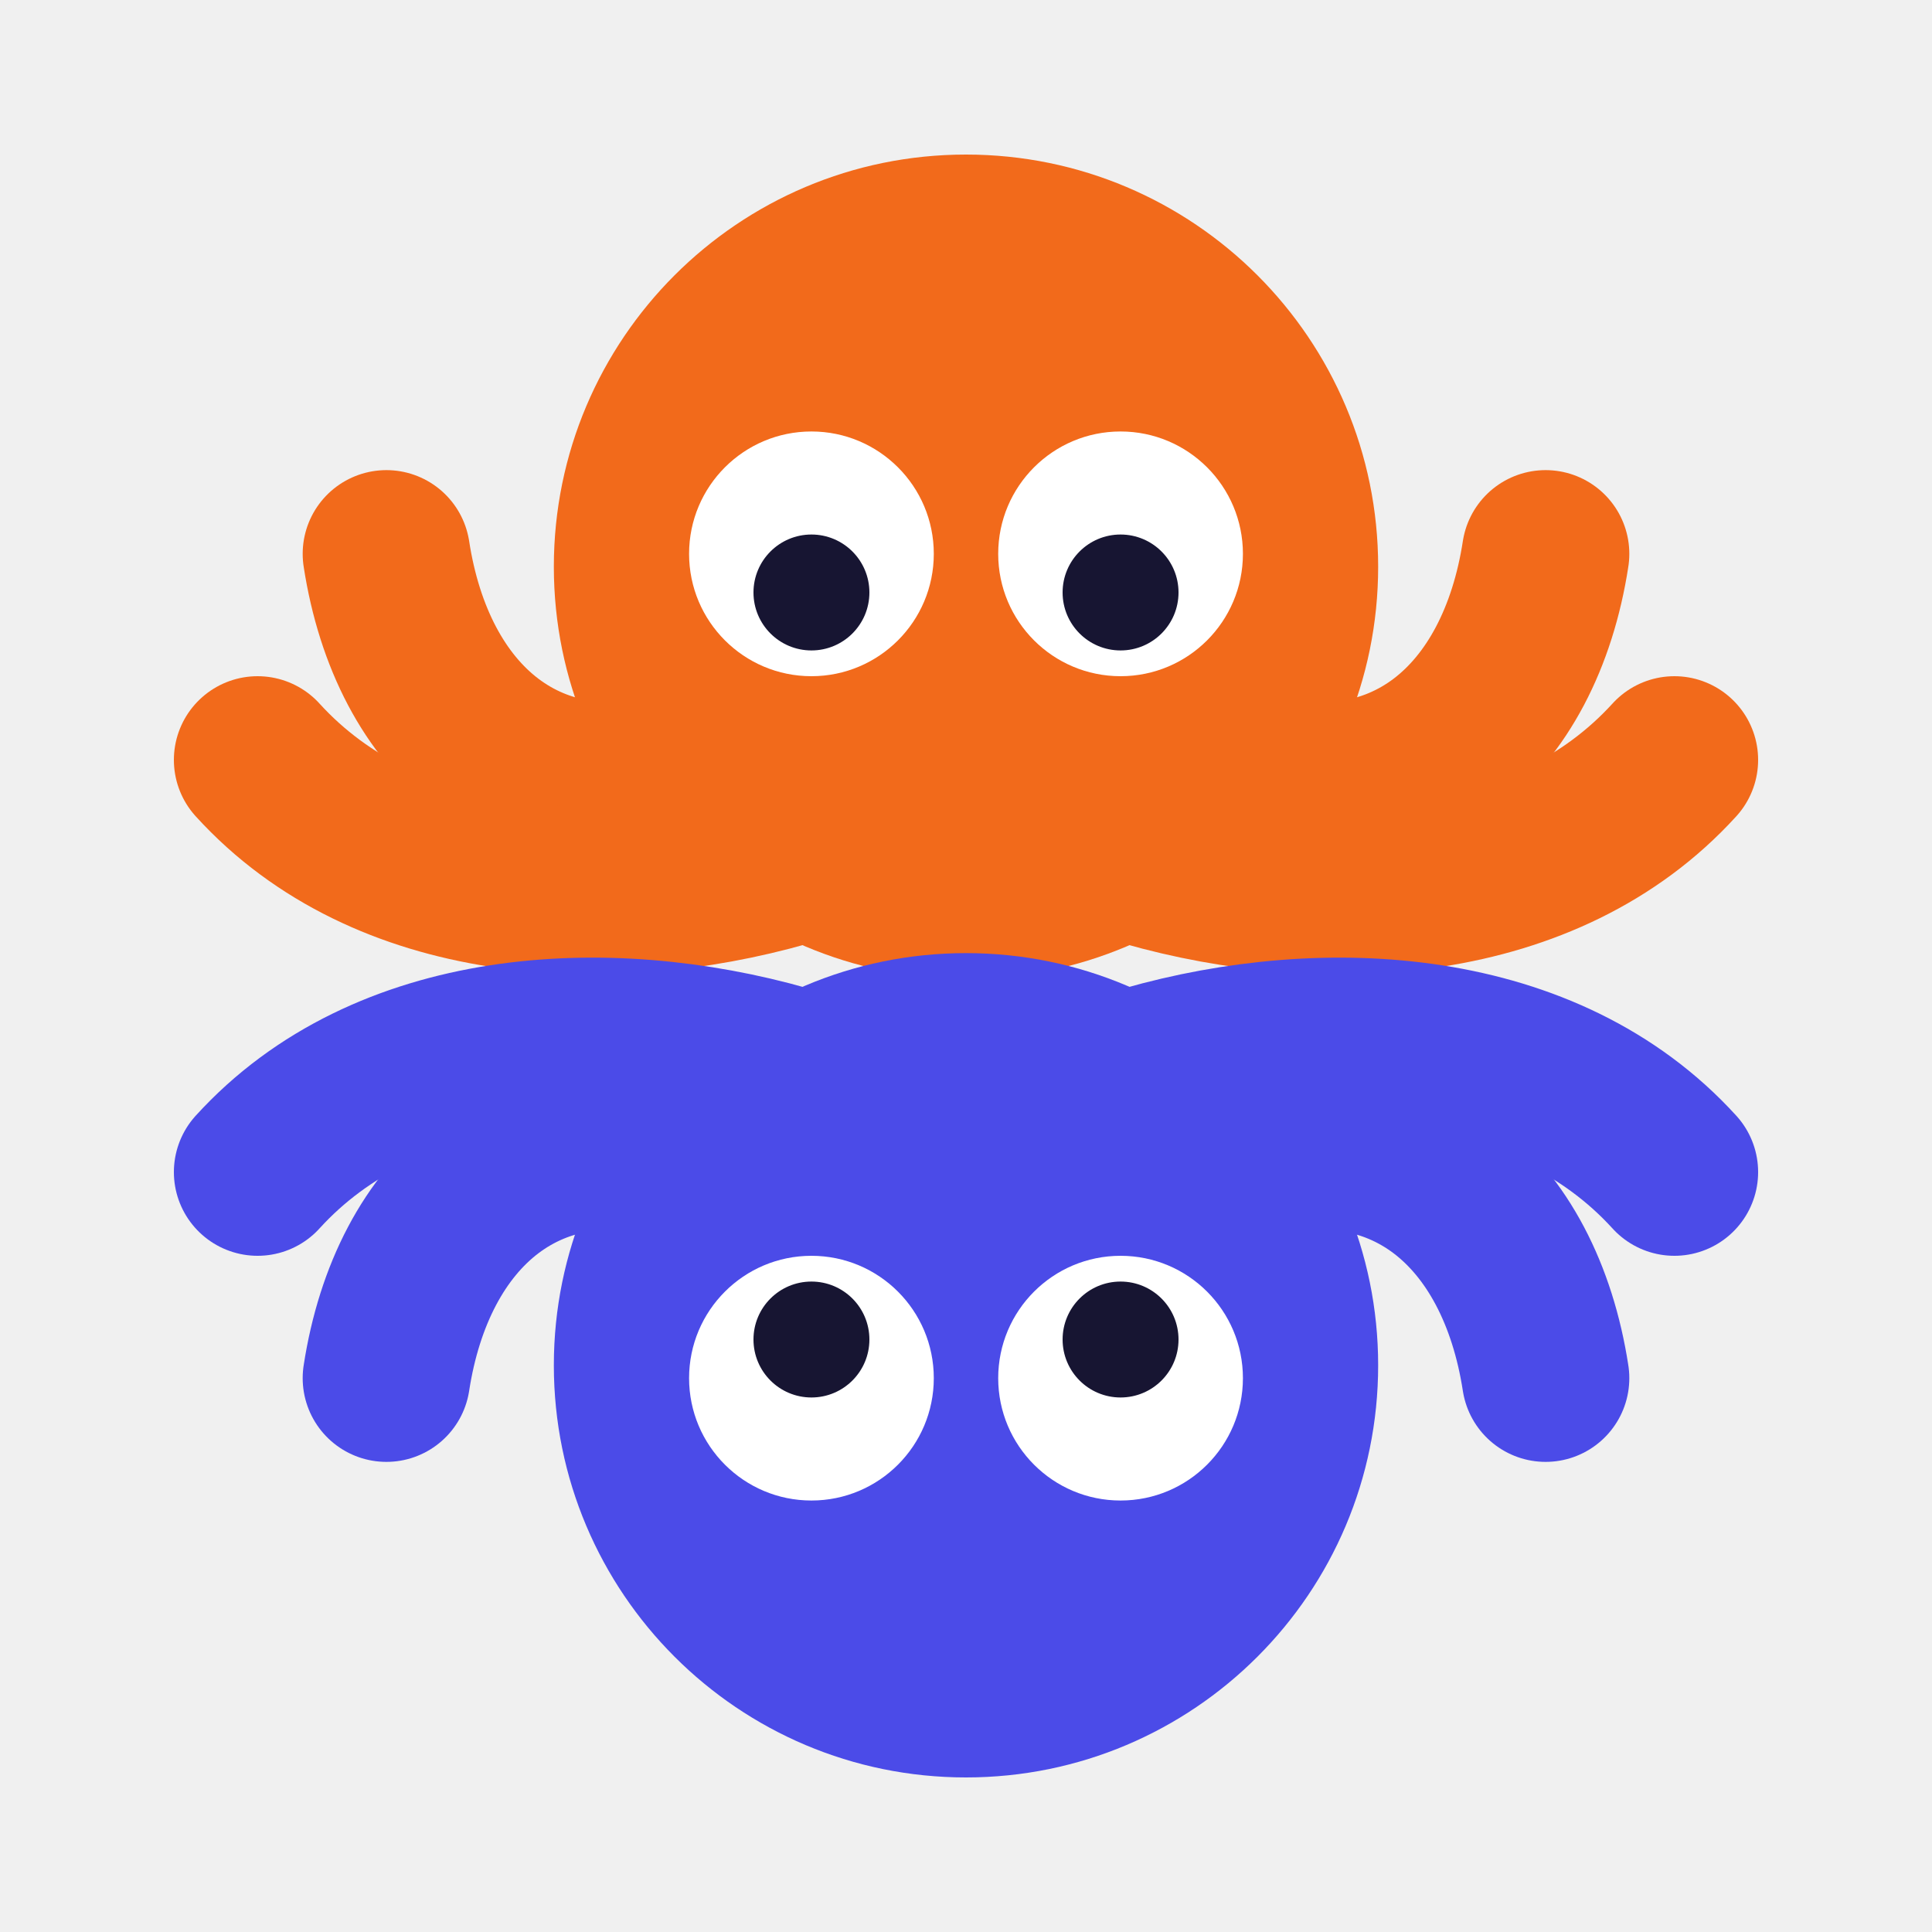
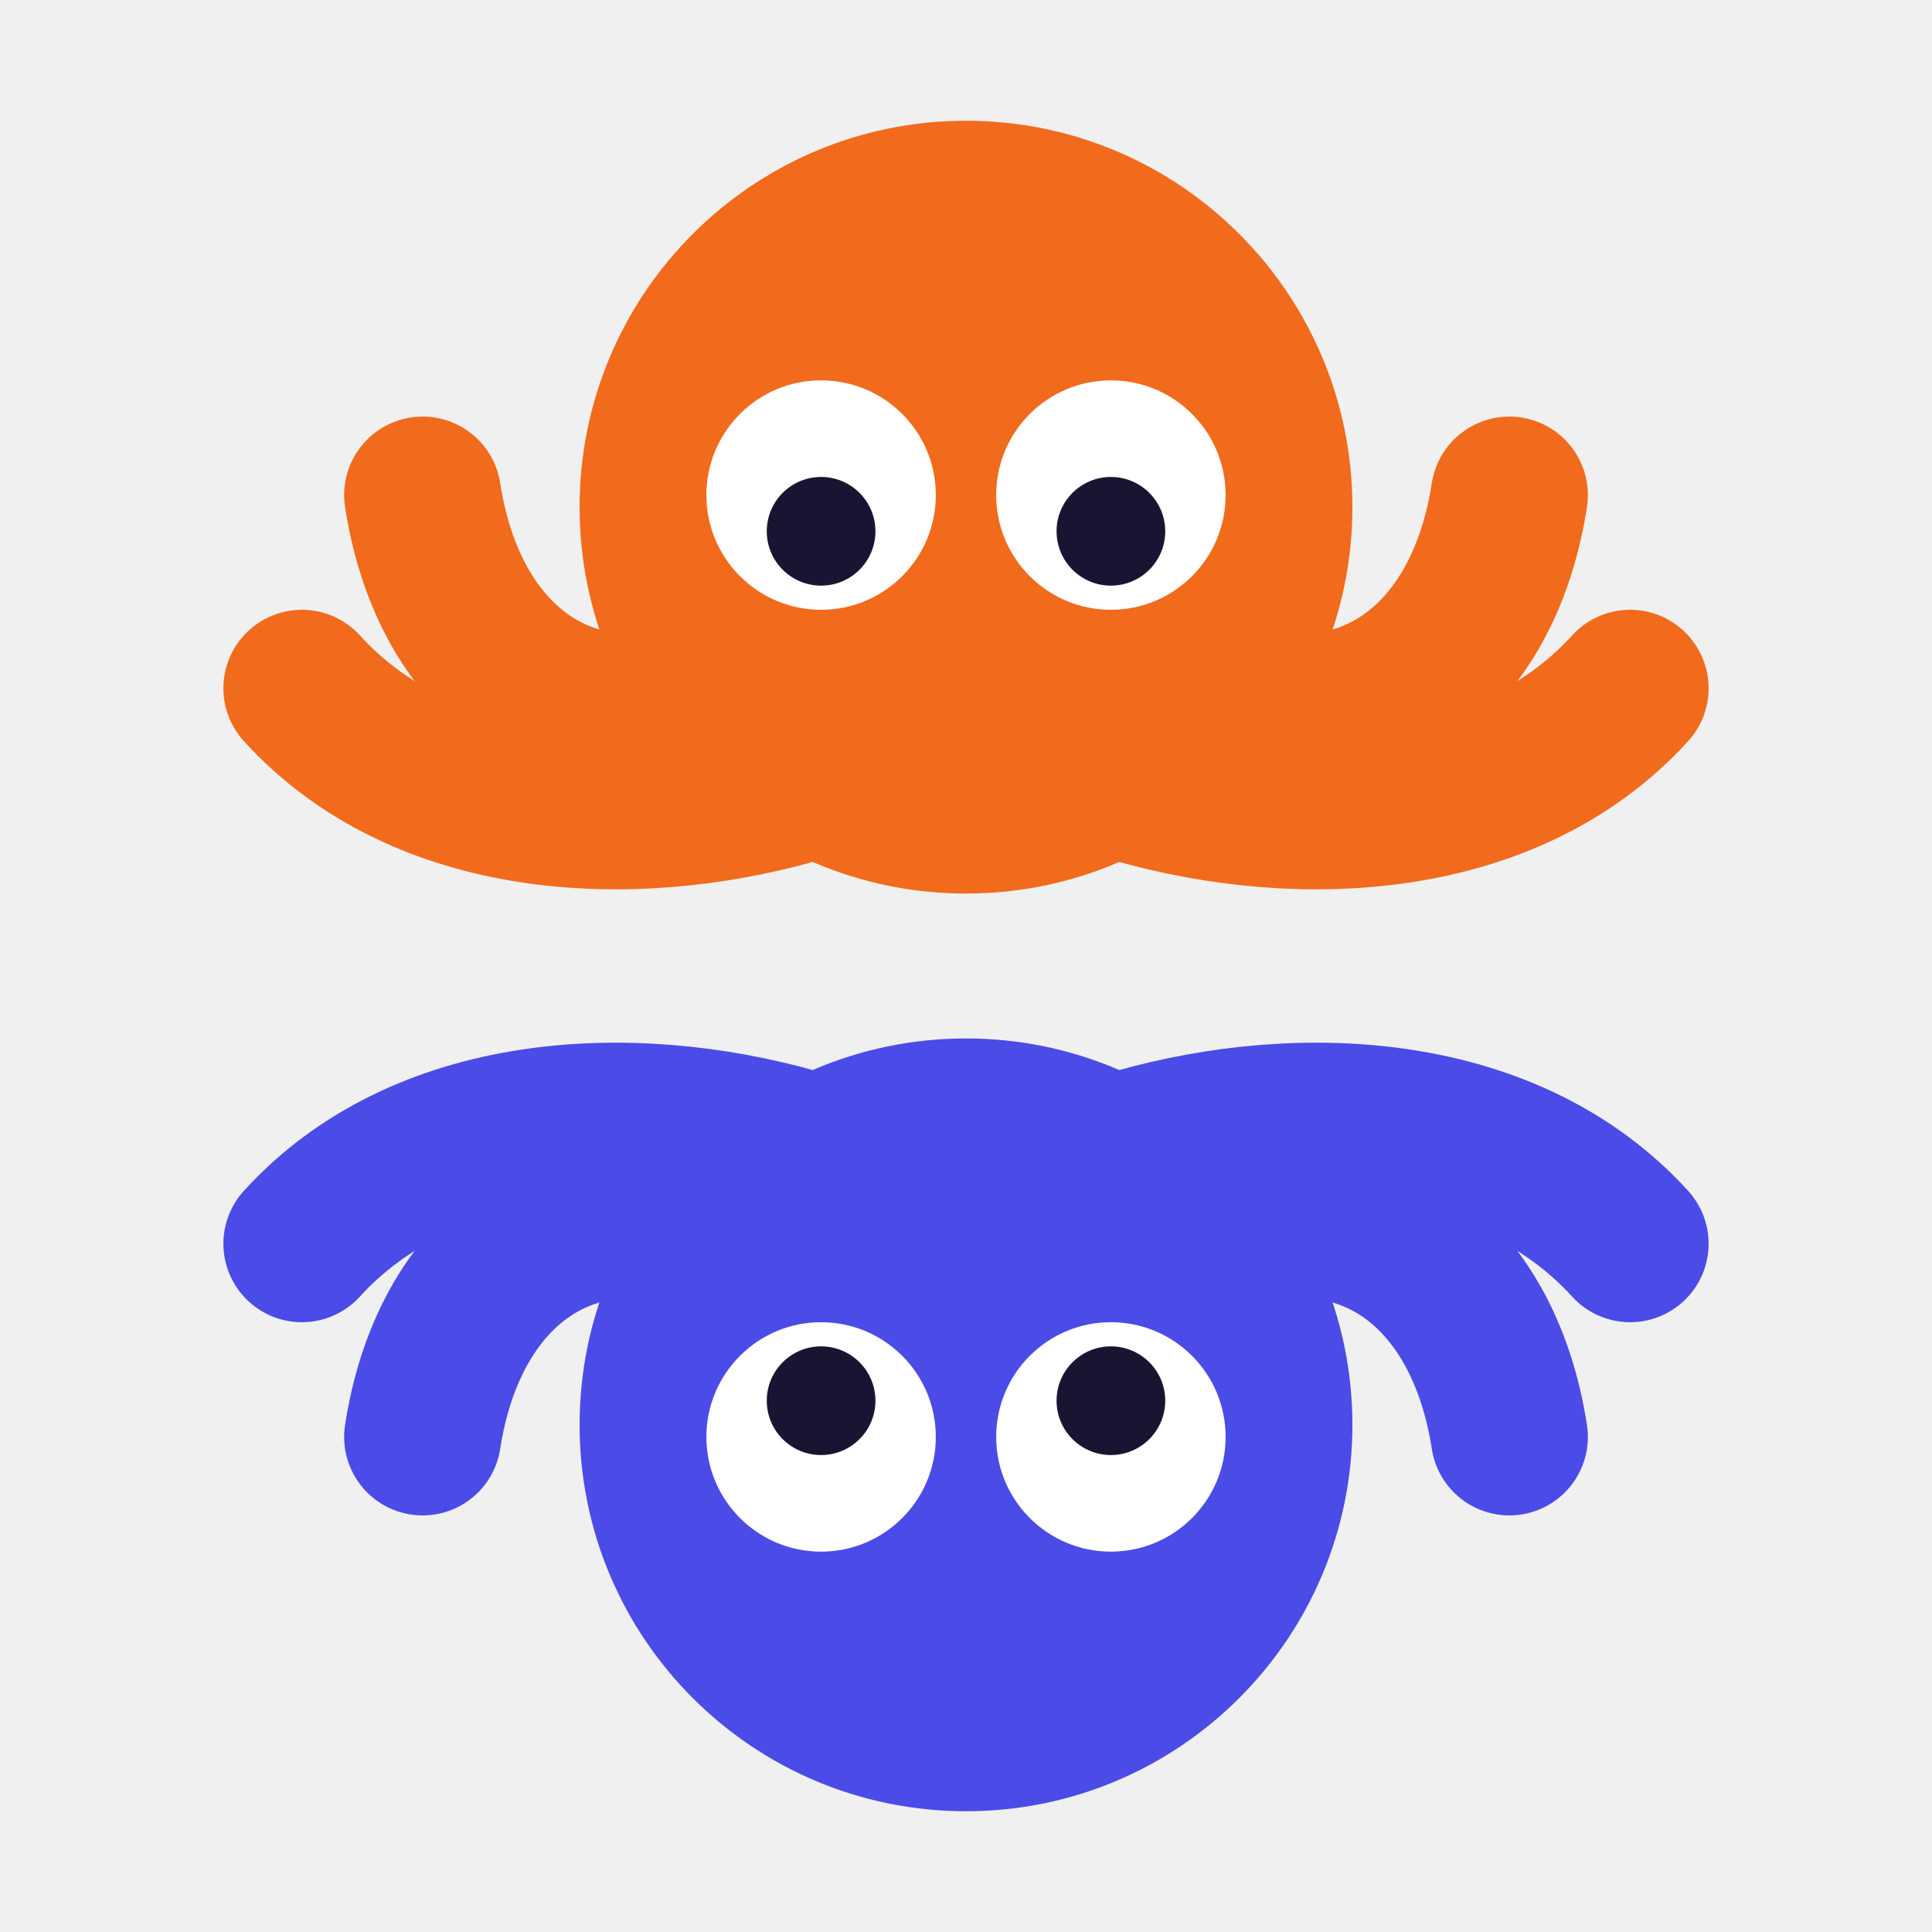
- <svg xmlns="http://www.w3.org/2000/svg" width="300" height="300" viewBox="-30 0 300 300">
-   <g fill="none" stroke="#F26A1B" stroke-width="26" stroke-linecap="round">
-     <path d="M78 120C52 128 34 112 30 86" />
-     <path d="M92 134C64 142 30 140 10 118" />
-     <path d="M162 120C188 128 206 112 210 86" />
-     <path d="M148 134C176 142 210 140 230 118" />
+ <svg xmlns="http://www.w3.org/2000/svg" width="300" height="300" viewBox="-40 -10 320 320">
+   <g transform="translate(0 -14)">
+     <g fill="none" stroke="#F26A1B" stroke-width="26" stroke-linecap="round">
+       <path d="M78 120C52 128 34 112 30 86" />
+       <path d="M92 134C64 142 30 140 10 118" />
+       <path d="M162 120C188 128 206 112 210 86" />
+       <path d="M148 134C176 142 210 140 230 118" />
+     </g>
+     <circle cx="120" cy="88" r="64" fill="#F26A1B" />
+     <circle cx="96" cy="86" r="19" fill="#fff" />
+     <circle cx="144" cy="86" r="19" fill="#fff" />
+     <circle cx="96" cy="92" r="9" fill="#171532" />
+     <circle cx="144" cy="92" r="9" fill="#171532" />
  </g>
-   <circle cx="120" cy="88" r="64" fill="#F26A1B" />
-   <circle cx="96" cy="86" r="19" fill="#fff" />
-   <circle cx="144" cy="86" r="19" fill="#fff" />
-   <circle cx="96" cy="92" r="9" fill="#171532" />
-   <circle cx="144" cy="92" r="9" fill="#171532" />
-   <g transform="translate(0 300) scale(1 -1)">
+   <g transform="translate(0 314) scale(1 -1)">
    <g fill="none" stroke="#4B4BE8" stroke-width="26" stroke-linecap="round">
      <path d="M78 120C52 128 34 112 30 86" />
      <path d="M92 134C64 142 30 140 10 118" />
      <path d="M162 120C188 128 206 112 210 86" />
      <path d="M148 134C176 142 210 140 230 118" />
    </g>
    <circle cx="120" cy="88" r="64" fill="#4B4BE8" />
    <circle cx="96" cy="86" r="19" fill="#fff" />
    <circle cx="144" cy="86" r="19" fill="#fff" />
    <circle cx="96" cy="92" r="9" fill="#171532" />
    <circle cx="144" cy="92" r="9" fill="#171532" />
  </g>
</svg>
